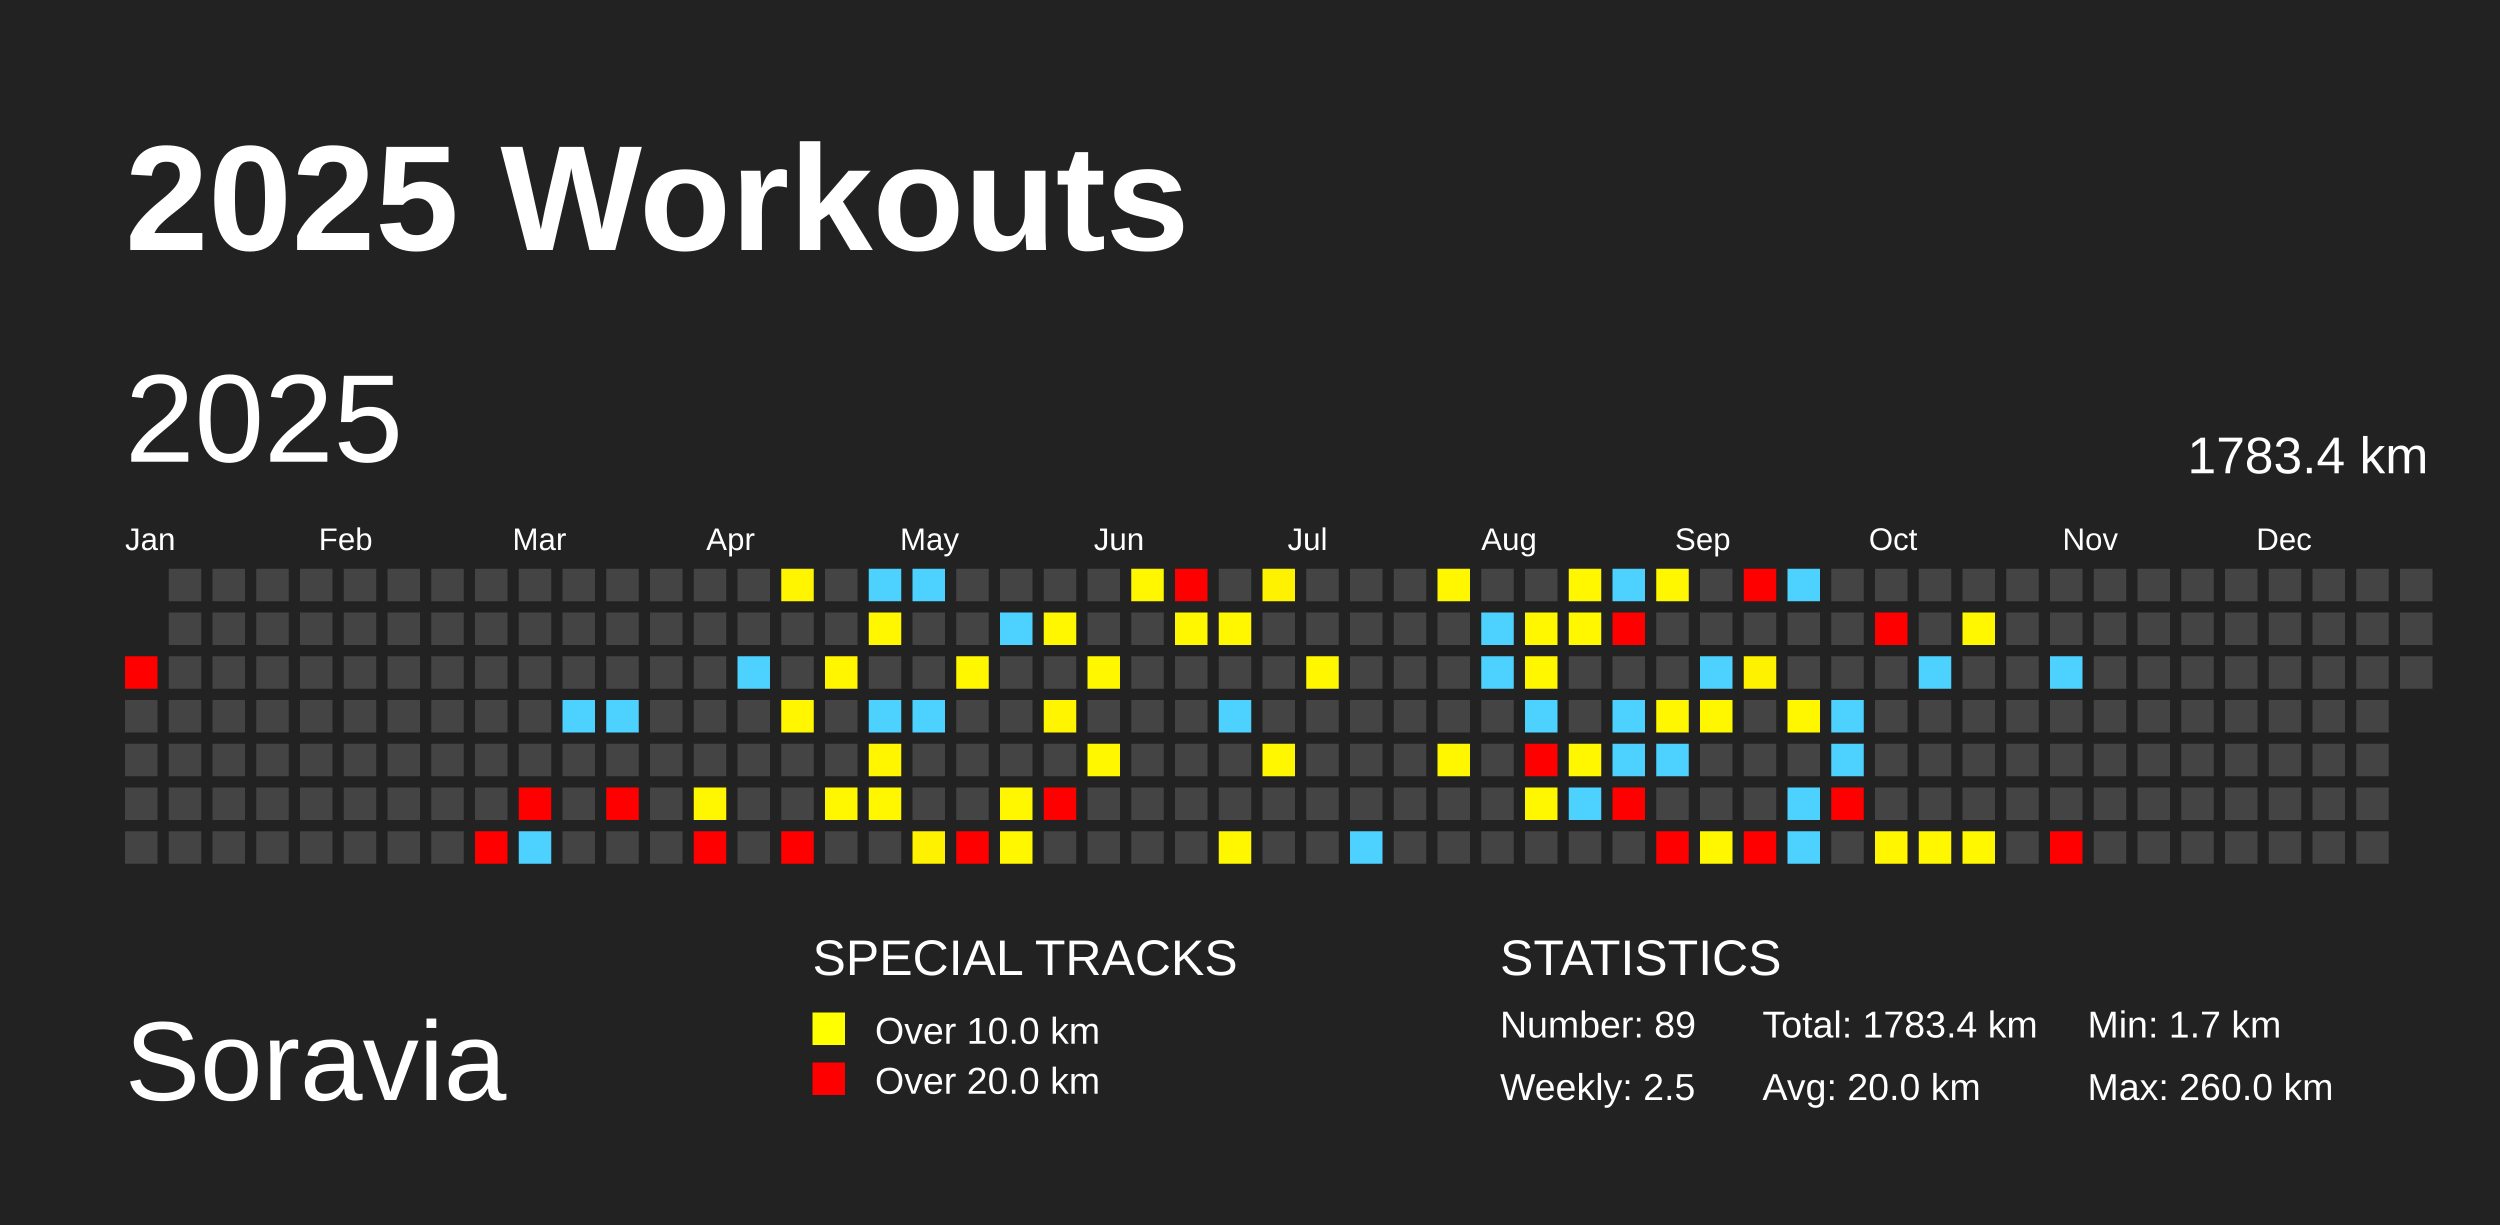
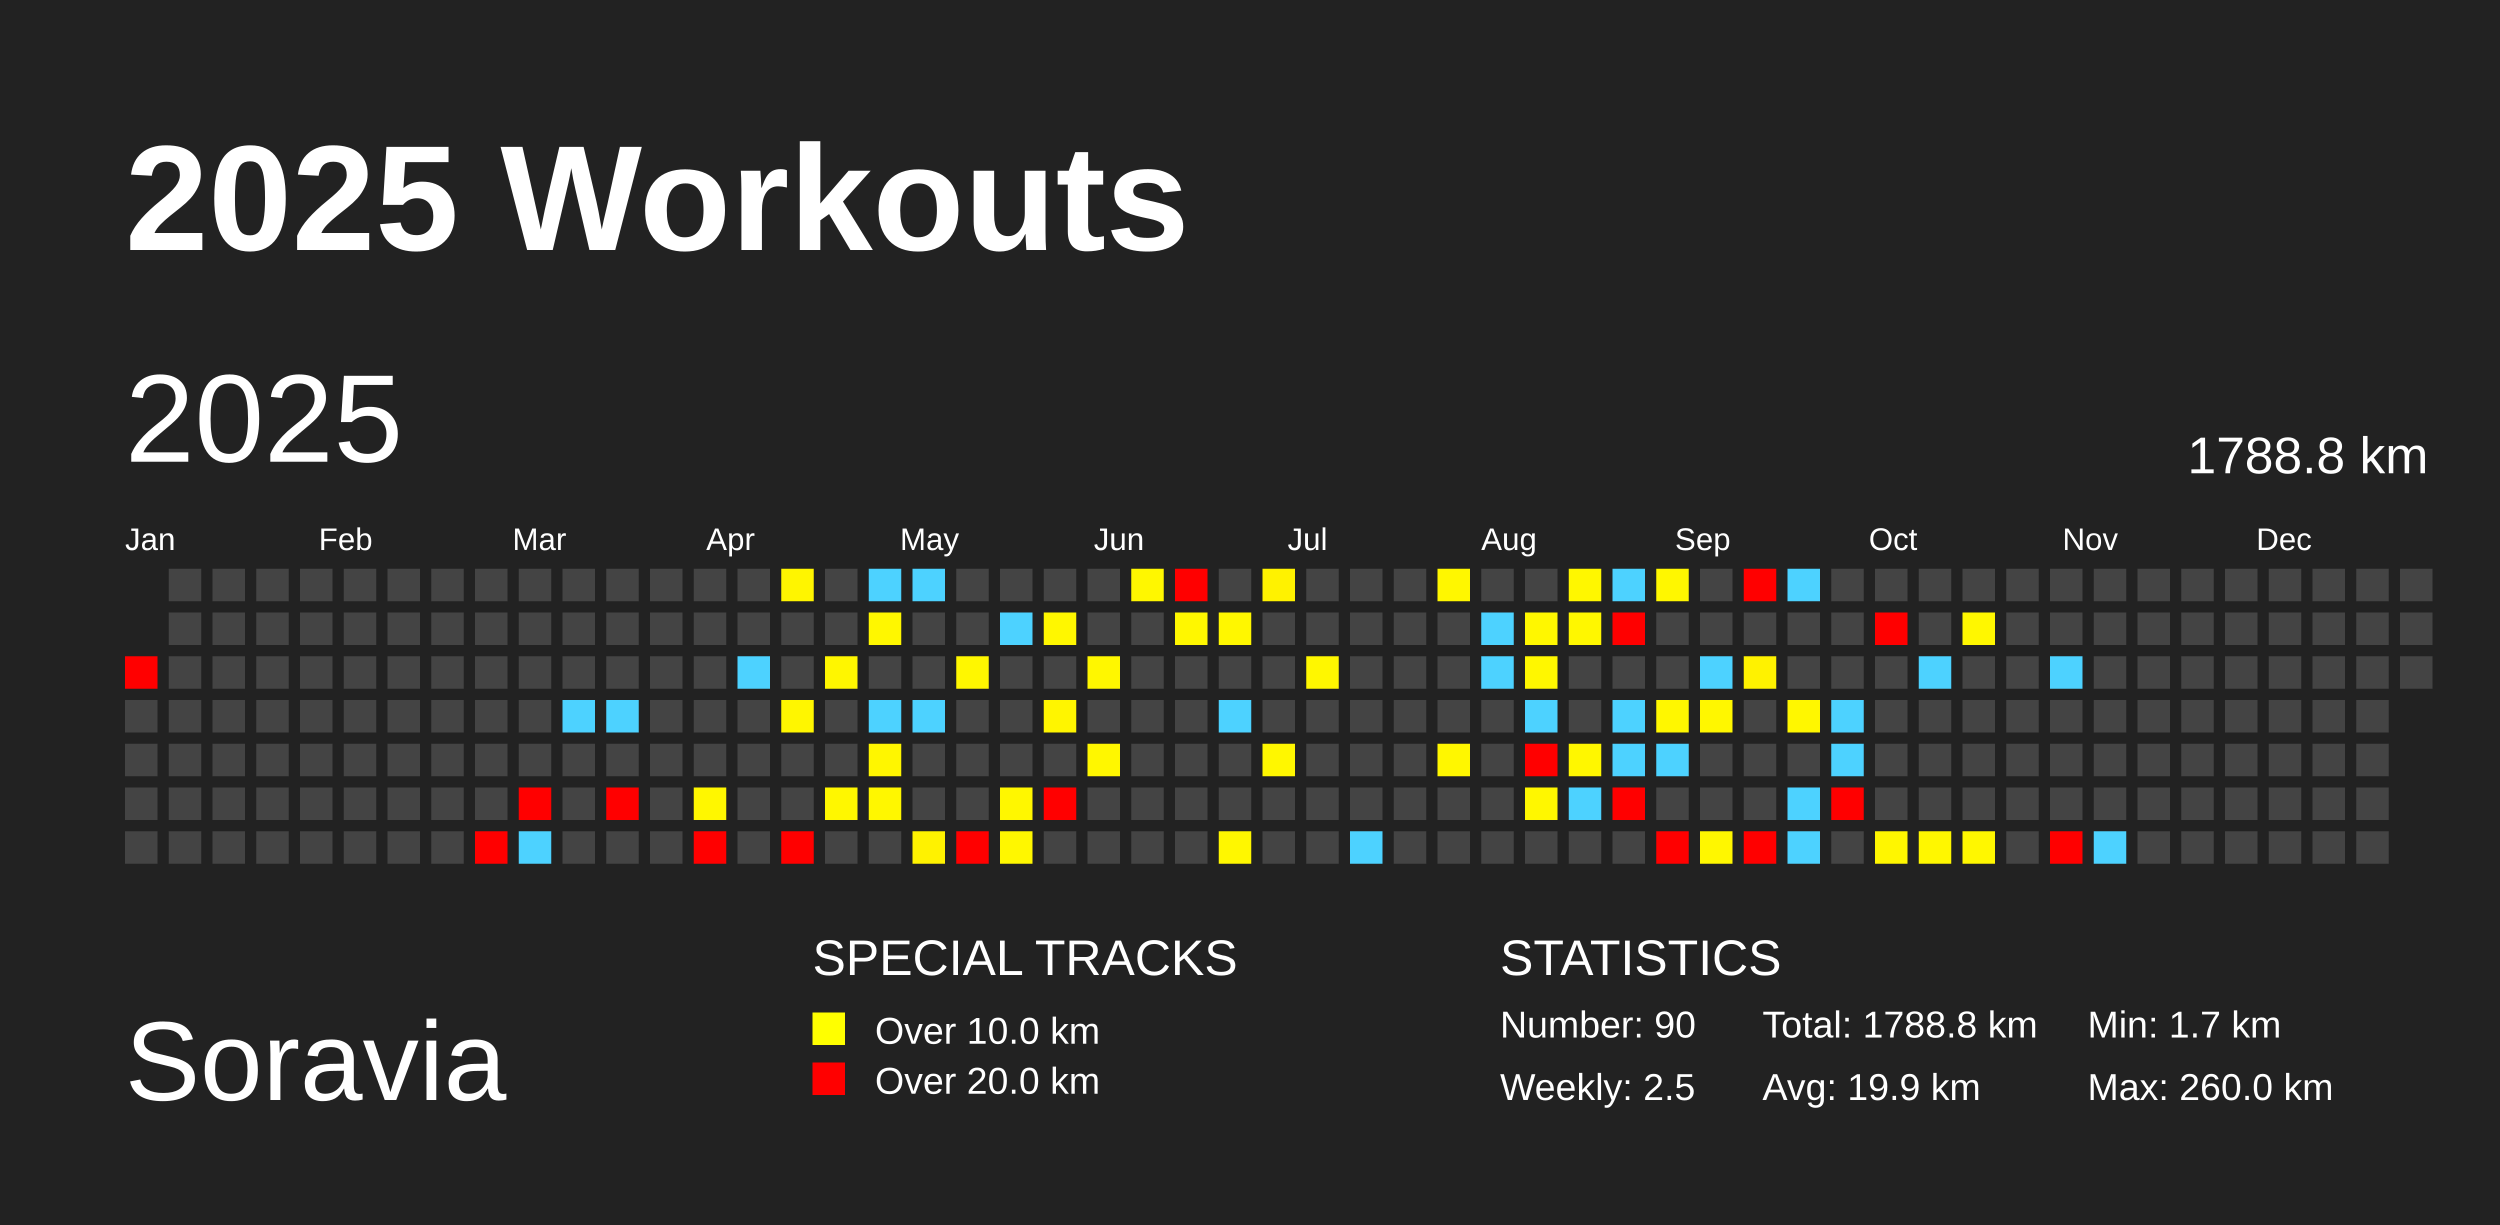
<svg xmlns="http://www.w3.org/2000/svg" baseProfile="full" height="98mm" version="1.1" viewBox="0,0,200,98" width="200mm">
  <defs />
  <rect fill="#222222" height="98" width="200" x="0" y="0" />
  <text fill="#FFFFFF" style="font-size:12px; font-family:Arial; font-weight:bold;" x="10" y="20">2025 Workouts</text>
  <text fill="#FFFFFF" style="font-size:9px; font-family:Arial" x="10" y="88">Soravia</text>
  <text fill="#FFFFFF" style="font-size:4px; font-family:Arial" x="65" y="78">SPECIAL TRACKS</text>
  <rect fill="yellow" height="2.6" width="2.6" x="65" y="81" />
  <text fill="#FFFFFF" style="font-size:3px; font-family:Arial" x="70" y="83.5">Over 10.0 km</text>
  <rect fill="red" height="2.6" width="2.6" x="65" y="85" />
  <text fill="#FFFFFF" style="font-size:3px; font-family:Arial" x="70" y="87.5">Over 20.0 km</text>
  <text fill="#FFFFFF" style="font-size:4px; font-family:Arial" x="120" y="78">STATISTICS</text>
-   <text fill="#FFFFFF" style="font-size:3px; font-family:Arial" x="120" y="83">Number: 89</text>
+   <text fill="#FFFFFF" style="font-size:3px; font-family:Arial" x="120" y="83">Number: 90</text>
  <text fill="#FFFFFF" style="font-size:3px; font-family:Arial" x="120" y="88">Weekly: 2.5</text>
-   <text fill="#FFFFFF" style="font-size:3px; font-family:Arial" x="141" y="83">Total: 1783.4 km</text>
-   <text fill="#FFFFFF" style="font-size:3px; font-family:Arial" x="141" y="88">Avg: 20.0 km</text>
+   <text fill="#FFFFFF" style="font-size:3px; font-family:Arial" x="141" y="83">Total: 1788.8 km</text>
+   <text fill="#FFFFFF" style="font-size:3px; font-family:Arial" x="141" y="88">Avg: 19.9 km</text>
  <text fill="#FFFFFF" style="font-size:3px; font-family:Arial" x="167" y="83">Min: 1.7 km</text>
  <text fill="#FFFFFF" style="font-size:3px; font-family:Arial" x="167" y="88">Max: 260.0 km</text>
  <text dominant-baseline="hanging" fill="#FFFFFF" style="font-size:10.0px; font-family:Arial;" x="10" y="30">2025</text>
-   <text dominant-baseline="hanging" fill="#FFFFFF" style="font-size:4.125px; font-family:Arial;" x="175" y="35">1783.4 km</text>
+   <text dominant-baseline="hanging" fill="#FFFFFF" style="font-size:4.125px; font-family:Arial;" x="175" y="35">1788.8 km</text>
  <text fill="#FFFFFF" style="font-size:2.5px; font-family:Arial" x="10.0" y="44">Jan</text>
  <text fill="#FFFFFF" style="font-size:2.5px; font-family:Arial" x="25.5" y="44">Feb</text>
  <text fill="#FFFFFF" style="font-size:2.5px; font-family:Arial" x="41.0" y="44">Mar</text>
  <text fill="#FFFFFF" style="font-size:2.5px; font-family:Arial" x="56.5" y="44">Apr</text>
  <text fill="#FFFFFF" style="font-size:2.5px; font-family:Arial" x="72.0" y="44">May</text>
  <text fill="#FFFFFF" style="font-size:2.5px; font-family:Arial" x="87.5" y="44">Jun</text>
  <text fill="#FFFFFF" style="font-size:2.5px; font-family:Arial" x="103.0" y="44">Jul</text>
  <text fill="#FFFFFF" style="font-size:2.5px; font-family:Arial" x="118.5" y="44">Aug</text>
  <text fill="#FFFFFF" style="font-size:2.5px; font-family:Arial" x="134.0" y="44">Sep</text>
  <text fill="#FFFFFF" style="font-size:2.5px; font-family:Arial" x="149.5" y="44">Oct</text>
  <text fill="#FFFFFF" style="font-size:2.5px; font-family:Arial" x="165.0" y="44">Nov</text>
  <text fill="#FFFFFF" style="font-size:2.5px; font-family:Arial" x="180.5" y="44">Dec</text>
  <rect fill="red" height="2.6" width="2.6" x="10.0" y="52.5" />
  <rect fill="#444444" height="2.6" width="2.6" x="10.0" y="56.0" />
  <rect fill="#444444" height="2.6" width="2.6" x="10.0" y="59.5" />
  <rect fill="#444444" height="2.6" width="2.6" x="10.0" y="63.0" />
  <rect fill="#444444" height="2.6" width="2.6" x="10.0" y="66.5" />
  <rect fill="#444444" height="2.6" width="2.6" x="13.5" y="45.5" />
  <rect fill="#444444" height="2.6" width="2.6" x="13.5" y="49.0" />
  <rect fill="#444444" height="2.6" width="2.6" x="13.5" y="52.5" />
  <rect fill="#444444" height="2.6" width="2.6" x="13.5" y="56.0" />
  <rect fill="#444444" height="2.6" width="2.6" x="13.5" y="59.5" />
  <rect fill="#444444" height="2.6" width="2.6" x="13.5" y="63.0" />
  <rect fill="#444444" height="2.6" width="2.6" x="13.5" y="66.5" />
  <rect fill="#444444" height="2.6" width="2.6" x="17.0" y="45.5" />
  <rect fill="#444444" height="2.6" width="2.6" x="17.0" y="49.0" />
  <rect fill="#444444" height="2.6" width="2.6" x="17.0" y="52.5" />
  <rect fill="#444444" height="2.6" width="2.6" x="17.0" y="56.0" />
  <rect fill="#444444" height="2.6" width="2.6" x="17.0" y="59.5" />
  <rect fill="#444444" height="2.6" width="2.6" x="17.0" y="63.0" />
  <rect fill="#444444" height="2.6" width="2.6" x="17.0" y="66.5" />
  <rect fill="#444444" height="2.6" width="2.6" x="20.5" y="45.5" />
  <rect fill="#444444" height="2.6" width="2.6" x="20.5" y="49.0" />
  <rect fill="#444444" height="2.6" width="2.6" x="20.5" y="52.5" />
  <rect fill="#444444" height="2.6" width="2.6" x="20.5" y="56.0" />
  <rect fill="#444444" height="2.6" width="2.6" x="20.5" y="59.5" />
  <rect fill="#444444" height="2.6" width="2.6" x="20.5" y="63.0" />
  <rect fill="#444444" height="2.6" width="2.6" x="20.5" y="66.5" />
  <rect fill="#444444" height="2.6" width="2.6" x="24.0" y="45.5" />
  <rect fill="#444444" height="2.6" width="2.6" x="24.0" y="49.0" />
  <rect fill="#444444" height="2.6" width="2.6" x="24.0" y="52.5" />
  <rect fill="#444444" height="2.6" width="2.6" x="24.0" y="56.0" />
  <rect fill="#444444" height="2.6" width="2.6" x="24.0" y="59.5" />
  <rect fill="#444444" height="2.6" width="2.6" x="24.0" y="63.0" />
  <rect fill="#444444" height="2.6" width="2.6" x="24.0" y="66.5" />
  <rect fill="#444444" height="2.6" width="2.6" x="27.5" y="45.5" />
  <rect fill="#444444" height="2.6" width="2.6" x="27.5" y="49.0" />
  <rect fill="#444444" height="2.6" width="2.6" x="27.5" y="52.5" />
  <rect fill="#444444" height="2.6" width="2.6" x="27.5" y="56.0" />
  <rect fill="#444444" height="2.6" width="2.6" x="27.5" y="59.5" />
  <rect fill="#444444" height="2.6" width="2.6" x="27.5" y="63.0" />
  <rect fill="#444444" height="2.6" width="2.6" x="27.5" y="66.5" />
  <rect fill="#444444" height="2.6" width="2.6" x="31.0" y="45.5" />
  <rect fill="#444444" height="2.6" width="2.6" x="31.0" y="49.0" />
  <rect fill="#444444" height="2.6" width="2.6" x="31.0" y="52.5" />
  <rect fill="#444444" height="2.6" width="2.6" x="31.0" y="56.0" />
  <rect fill="#444444" height="2.6" width="2.6" x="31.0" y="59.5" />
  <rect fill="#444444" height="2.6" width="2.6" x="31.0" y="63.0" />
  <rect fill="#444444" height="2.6" width="2.6" x="31.0" y="66.5" />
  <rect fill="#444444" height="2.6" width="2.6" x="34.5" y="45.5" />
  <rect fill="#444444" height="2.6" width="2.6" x="34.5" y="49.0" />
  <rect fill="#444444" height="2.6" width="2.6" x="34.5" y="52.5" />
  <rect fill="#444444" height="2.6" width="2.6" x="34.5" y="56.0" />
  <rect fill="#444444" height="2.6" width="2.6" x="34.5" y="59.5" />
  <rect fill="#444444" height="2.6" width="2.6" x="34.5" y="63.0" />
  <rect fill="#444444" height="2.6" width="2.6" x="34.5" y="66.5" />
  <rect fill="#444444" height="2.6" width="2.6" x="38.0" y="45.5" />
  <rect fill="#444444" height="2.6" width="2.6" x="38.0" y="49.0" />
  <rect fill="#444444" height="2.6" width="2.6" x="38.0" y="52.5" />
  <rect fill="#444444" height="2.6" width="2.6" x="38.0" y="56.0" />
  <rect fill="#444444" height="2.6" width="2.6" x="38.0" y="59.5" />
  <rect fill="#444444" height="2.6" width="2.6" x="38.0" y="63.0" />
  <rect fill="red" height="2.6" width="2.6" x="38.0" y="66.5" />
  <rect fill="#444444" height="2.6" width="2.6" x="41.5" y="45.5" />
  <rect fill="#444444" height="2.6" width="2.6" x="41.5" y="49.0" />
  <rect fill="#444444" height="2.6" width="2.6" x="41.5" y="52.5" />
  <rect fill="#444444" height="2.6" width="2.6" x="41.5" y="56.0" />
  <rect fill="#444444" height="2.6" width="2.6" x="41.5" y="59.5" />
  <rect fill="red" height="2.6" width="2.6" x="41.5" y="63.0" />
  <rect fill="#4dd2ff" height="2.6" width="2.6" x="41.5" y="66.5" />
  <rect fill="#444444" height="2.6" width="2.6" x="45.0" y="45.5" />
  <rect fill="#444444" height="2.6" width="2.6" x="45.0" y="49.0" />
  <rect fill="#444444" height="2.6" width="2.6" x="45.0" y="52.5" />
  <rect fill="#4dd2ff" height="2.6" width="2.6" x="45.0" y="56.0" />
  <rect fill="#444444" height="2.6" width="2.6" x="45.0" y="59.5" />
  <rect fill="#444444" height="2.6" width="2.6" x="45.0" y="63.0" />
  <rect fill="#444444" height="2.6" width="2.6" x="45.0" y="66.5" />
  <rect fill="#444444" height="2.6" width="2.6" x="48.5" y="45.5" />
  <rect fill="#444444" height="2.6" width="2.6" x="48.5" y="49.0" />
  <rect fill="#444444" height="2.6" width="2.6" x="48.5" y="52.5" />
  <rect fill="#4dd2ff" height="2.6" width="2.6" x="48.5" y="56.0" />
  <rect fill="#444444" height="2.6" width="2.6" x="48.5" y="59.5" />
  <rect fill="red" height="2.6" width="2.6" x="48.5" y="63.0" />
  <rect fill="#444444" height="2.6" width="2.6" x="48.5" y="66.5" />
  <rect fill="#444444" height="2.6" width="2.6" x="52.0" y="45.5" />
  <rect fill="#444444" height="2.6" width="2.6" x="52.0" y="49.0" />
  <rect fill="#444444" height="2.6" width="2.6" x="52.0" y="52.5" />
  <rect fill="#444444" height="2.6" width="2.6" x="52.0" y="56.0" />
  <rect fill="#444444" height="2.6" width="2.6" x="52.0" y="59.5" />
  <rect fill="#444444" height="2.6" width="2.6" x="52.0" y="63.0" />
  <rect fill="#444444" height="2.6" width="2.6" x="52.0" y="66.5" />
  <rect fill="#444444" height="2.6" width="2.6" x="55.5" y="45.5" />
  <rect fill="#444444" height="2.6" width="2.6" x="55.5" y="49.0" />
  <rect fill="#444444" height="2.6" width="2.6" x="55.5" y="52.5" />
  <rect fill="#444444" height="2.6" width="2.6" x="55.5" y="56.0" />
  <rect fill="#444444" height="2.6" width="2.6" x="55.5" y="59.5" />
  <rect fill="#fff700" height="2.6" width="2.6" x="55.5" y="63.0" />
  <rect fill="red" height="2.6" width="2.6" x="55.5" y="66.5" />
  <rect fill="#444444" height="2.6" width="2.6" x="59.0" y="45.5" />
  <rect fill="#444444" height="2.6" width="2.6" x="59.0" y="49.0" />
  <rect fill="#4dd2ff" height="2.6" width="2.6" x="59.0" y="52.5" />
  <rect fill="#444444" height="2.6" width="2.6" x="59.0" y="56.0" />
  <rect fill="#444444" height="2.6" width="2.6" x="59.0" y="59.5" />
  <rect fill="#444444" height="2.6" width="2.6" x="59.0" y="63.0" />
  <rect fill="#444444" height="2.6" width="2.6" x="59.0" y="66.5" />
  <rect fill="#fff500" height="2.6" width="2.6" x="62.5" y="45.5" />
  <rect fill="#444444" height="2.6" width="2.6" x="62.5" y="49.0" />
  <rect fill="#444444" height="2.6" width="2.6" x="62.5" y="52.5" />
  <rect fill="#fff600" height="2.6" width="2.6" x="62.5" y="56.0" />
  <rect fill="#444444" height="2.6" width="2.6" x="62.5" y="59.5" />
  <rect fill="#444444" height="2.6" width="2.6" x="62.5" y="63.0" />
  <rect fill="red" height="2.6" width="2.6" x="62.5" y="66.5" />
  <rect fill="#444444" height="2.6" width="2.6" x="66.0" y="45.5" />
  <rect fill="#444444" height="2.6" width="2.6" x="66.0" y="49.0" />
  <rect fill="#fff600" height="2.6" width="2.6" x="66.0" y="52.5" />
  <rect fill="#444444" height="2.6" width="2.6" x="66.0" y="56.0" />
  <rect fill="#444444" height="2.6" width="2.6" x="66.0" y="59.5" />
  <rect fill="#fff700" height="2.6" width="2.6" x="66.0" y="63.0" />
  <rect fill="#444444" height="2.6" width="2.6" x="66.0" y="66.5" />
  <rect fill="#4dd2ff" height="2.6" width="2.6" x="69.5" y="45.5" />
  <rect fill="#fff700" height="2.6" width="2.6" x="69.5" y="49.0" />
  <rect fill="#444444" height="2.6" width="2.6" x="69.5" y="52.5" />
  <rect fill="#4dd2ff" height="2.6" width="2.6" x="69.5" y="56.0" />
  <rect fill="#fff600" height="2.6" width="2.6" x="69.5" y="59.5" />
  <rect fill="#fff700" height="2.6" width="2.6" x="69.5" y="63.0" />
  <rect fill="#444444" height="2.6" width="2.6" x="69.5" y="66.5" />
  <rect fill="#4dd2ff" height="2.6" width="2.6" x="73.0" y="45.5" />
  <rect fill="#444444" height="2.6" width="2.6" x="73.0" y="49.0" />
  <rect fill="#444444" height="2.6" width="2.6" x="73.0" y="52.5" />
  <rect fill="#4dd2ff" height="2.6" width="2.6" x="73.0" y="56.0" />
  <rect fill="#444444" height="2.6" width="2.6" x="73.0" y="59.5" />
  <rect fill="#444444" height="2.6" width="2.6" x="73.0" y="63.0" />
  <rect fill="#fff200" height="2.6" width="2.6" x="73.0" y="66.5" />
  <rect fill="#444444" height="2.6" width="2.6" x="76.5" y="45.5" />
  <rect fill="#444444" height="2.6" width="2.6" x="76.5" y="49.0" />
  <rect fill="#fff700" height="2.6" width="2.6" x="76.5" y="52.5" />
  <rect fill="#444444" height="2.6" width="2.6" x="76.5" y="56.0" />
  <rect fill="#444444" height="2.6" width="2.6" x="76.5" y="59.5" />
  <rect fill="#444444" height="2.6" width="2.6" x="76.5" y="63.0" />
  <rect fill="red" height="2.6" width="2.6" x="76.5" y="66.5" />
  <rect fill="#444444" height="2.6" width="2.6" x="80.0" y="45.5" />
  <rect fill="#4dd2ff" height="2.6" width="2.6" x="80.0" y="49.0" />
  <rect fill="#444444" height="2.6" width="2.6" x="80.0" y="52.5" />
  <rect fill="#444444" height="2.6" width="2.6" x="80.0" y="56.0" />
  <rect fill="#444444" height="2.6" width="2.6" x="80.0" y="59.5" />
  <rect fill="#fff700" height="2.6" width="2.6" x="80.0" y="63.0" />
  <rect fill="#fff700" height="2.6" width="2.6" x="80.0" y="66.5" />
  <rect fill="#444444" height="2.6" width="2.6" x="83.5" y="45.5" />
  <rect fill="#fff700" height="2.6" width="2.6" x="83.5" y="49.0" />
  <rect fill="#444444" height="2.6" width="2.6" x="83.5" y="52.5" />
  <rect fill="#fff500" height="2.6" width="2.6" x="83.5" y="56.0" />
  <rect fill="#444444" height="2.6" width="2.6" x="83.5" y="59.5" />
  <rect fill="red" height="2.6" width="2.6" x="83.5" y="63.0" />
  <rect fill="#444444" height="2.6" width="2.6" x="83.5" y="66.5" />
  <rect fill="#444444" height="2.6" width="2.6" x="87.0" y="45.5" />
  <rect fill="#444444" height="2.6" width="2.6" x="87.0" y="49.0" />
  <rect fill="#fff700" height="2.6" width="2.6" x="87.0" y="52.5" />
  <rect fill="#444444" height="2.6" width="2.6" x="87.0" y="56.0" />
  <rect fill="#fff700" height="2.6" width="2.6" x="87.0" y="59.5" />
  <rect fill="#444444" height="2.6" width="2.6" x="87.0" y="63.0" />
  <rect fill="#444444" height="2.6" width="2.6" x="87.0" y="66.5" />
  <rect fill="#fff700" height="2.6" width="2.6" x="90.5" y="45.5" />
  <rect fill="#444444" height="2.6" width="2.6" x="90.5" y="49.0" />
  <rect fill="#444444" height="2.6" width="2.6" x="90.5" y="52.5" />
  <rect fill="#444444" height="2.6" width="2.6" x="90.5" y="56.0" />
  <rect fill="#444444" height="2.6" width="2.6" x="90.5" y="59.5" />
  <rect fill="#444444" height="2.6" width="2.6" x="90.5" y="63.0" />
  <rect fill="#444444" height="2.6" width="2.6" x="90.5" y="66.5" />
  <rect fill="red" height="2.6" width="2.6" x="94.0" y="45.5" />
  <rect fill="#fff700" height="2.6" width="2.6" x="94.0" y="49.0" />
  <rect fill="#444444" height="2.6" width="2.6" x="94.0" y="52.5" />
  <rect fill="#444444" height="2.6" width="2.6" x="94.0" y="56.0" />
  <rect fill="#444444" height="2.6" width="2.6" x="94.0" y="59.5" />
  <rect fill="#444444" height="2.6" width="2.6" x="94.0" y="63.0" />
  <rect fill="#444444" height="2.6" width="2.6" x="94.0" y="66.5" />
  <rect fill="#444444" height="2.6" width="2.6" x="97.5" y="45.5" />
  <rect fill="#fff700" height="2.6" width="2.6" x="97.5" y="49.0" />
  <rect fill="#444444" height="2.6" width="2.6" x="97.5" y="52.5" />
  <rect fill="#4dd2ff" height="2.6" width="2.6" x="97.5" y="56.0" />
  <rect fill="#444444" height="2.6" width="2.6" x="97.5" y="59.5" />
  <rect fill="#444444" height="2.6" width="2.6" x="97.5" y="63.0" />
  <rect fill="#fff700" height="2.6" width="2.6" x="97.5" y="66.5" />
  <rect fill="#fff200" height="2.6" width="2.6" x="101.0" y="45.5" />
  <rect fill="#444444" height="2.6" width="2.6" x="101.0" y="49.0" />
  <rect fill="#444444" height="2.6" width="2.6" x="101.0" y="52.5" />
  <rect fill="#444444" height="2.6" width="2.6" x="101.0" y="56.0" />
  <rect fill="#fff700" height="2.6" width="2.6" x="101.0" y="59.5" />
  <rect fill="#444444" height="2.6" width="2.6" x="101.0" y="63.0" />
  <rect fill="#444444" height="2.6" width="2.6" x="101.0" y="66.5" />
  <rect fill="#444444" height="2.6" width="2.6" x="104.5" y="45.5" />
  <rect fill="#444444" height="2.6" width="2.6" x="104.5" y="49.0" />
  <rect fill="#fff700" height="2.6" width="2.6" x="104.5" y="52.5" />
  <rect fill="#444444" height="2.6" width="2.6" x="104.5" y="56.0" />
  <rect fill="#444444" height="2.6" width="2.6" x="104.5" y="59.5" />
  <rect fill="#444444" height="2.6" width="2.6" x="104.5" y="63.0" />
  <rect fill="#444444" height="2.6" width="2.6" x="104.5" y="66.5" />
  <rect fill="#444444" height="2.6" width="2.6" x="108.0" y="45.5" />
  <rect fill="#444444" height="2.6" width="2.6" x="108.0" y="49.0" />
  <rect fill="#444444" height="2.6" width="2.6" x="108.0" y="52.5" />
  <rect fill="#444444" height="2.6" width="2.6" x="108.0" y="56.0" />
  <rect fill="#444444" height="2.6" width="2.6" x="108.0" y="59.5" />
  <rect fill="#444444" height="2.6" width="2.6" x="108.0" y="63.0" />
  <rect fill="#4dd2ff" height="2.6" width="2.6" x="108.0" y="66.5" />
  <rect fill="#444444" height="2.6" width="2.6" x="111.5" y="45.5" />
  <rect fill="#444444" height="2.6" width="2.6" x="111.5" y="49.0" />
  <rect fill="#444444" height="2.6" width="2.6" x="111.5" y="52.5" />
  <rect fill="#444444" height="2.6" width="2.6" x="111.5" y="56.0" />
  <rect fill="#444444" height="2.6" width="2.6" x="111.5" y="59.5" />
  <rect fill="#444444" height="2.6" width="2.6" x="111.5" y="63.0" />
  <rect fill="#444444" height="2.6" width="2.6" x="111.5" y="66.5" />
  <rect fill="#fff700" height="2.6" width="2.6" x="115.0" y="45.5" />
  <rect fill="#444444" height="2.6" width="2.6" x="115.0" y="49.0" />
  <rect fill="#444444" height="2.6" width="2.6" x="115.0" y="52.5" />
  <rect fill="#444444" height="2.6" width="2.6" x="115.0" y="56.0" />
  <rect fill="#fff700" height="2.6" width="2.6" x="115.0" y="59.5" />
  <rect fill="#444444" height="2.6" width="2.6" x="115.0" y="63.0" />
  <rect fill="#444444" height="2.6" width="2.6" x="115.0" y="66.5" />
  <rect fill="#444444" height="2.6" width="2.6" x="118.5" y="45.5" />
  <rect fill="#4dd2ff" height="2.6" width="2.6" x="118.5" y="49.0" />
  <rect fill="#4dd2ff" height="2.6" width="2.6" x="118.5" y="52.5" />
  <rect fill="#444444" height="2.6" width="2.6" x="118.5" y="56.0" />
  <rect fill="#444444" height="2.6" width="2.6" x="118.5" y="59.5" />
  <rect fill="#444444" height="2.6" width="2.6" x="118.5" y="63.0" />
  <rect fill="#444444" height="2.6" width="2.6" x="118.5" y="66.5" />
  <rect fill="#444444" height="2.6" width="2.6" x="122.0" y="45.5" />
  <rect fill="#fff700" height="2.6" width="2.6" x="122.0" y="49.0" />
  <rect fill="#fff700" height="2.6" width="2.6" x="122.0" y="52.5" />
  <rect fill="#4dd2ff" height="2.6" width="2.6" x="122.0" y="56.0" />
  <rect fill="red" height="2.6" width="2.6" x="122.0" y="59.5" />
  <rect fill="#fff700" height="2.6" width="2.6" x="122.0" y="63.0" />
  <rect fill="#444444" height="2.6" width="2.6" x="122.0" y="66.5" />
  <rect fill="#fff700" height="2.6" width="2.6" x="125.5" y="45.5" />
  <rect fill="#fff700" height="2.6" width="2.6" x="125.5" y="49.0" />
  <rect fill="#444444" height="2.6" width="2.6" x="125.5" y="52.5" />
  <rect fill="#444444" height="2.6" width="2.6" x="125.5" y="56.0" />
  <rect fill="#fff700" height="2.6" width="2.6" x="125.5" y="59.5" />
  <rect fill="#4dd2ff" height="2.6" width="2.6" x="125.5" y="63.0" />
  <rect fill="#444444" height="2.6" width="2.6" x="125.5" y="66.5" />
  <rect fill="#4dd2ff" height="2.6" width="2.6" x="129.0" y="45.5" />
  <rect fill="red" height="2.6" width="2.6" x="129.0" y="49.0" />
  <rect fill="#444444" height="2.6" width="2.6" x="129.0" y="52.5" />
  <rect fill="#4dd2ff" height="2.6" width="2.6" x="129.0" y="56.0" />
  <rect fill="#4dd2ff" height="2.6" width="2.6" x="129.0" y="59.5" />
  <rect fill="red" height="2.6" width="2.6" x="129.0" y="63.0" />
  <rect fill="#444444" height="2.6" width="2.6" x="129.0" y="66.5" />
  <rect fill="#fff700" height="2.6" width="2.6" x="132.5" y="45.5" />
  <rect fill="#444444" height="2.6" width="2.6" x="132.5" y="49.0" />
  <rect fill="#444444" height="2.6" width="2.6" x="132.5" y="52.5" />
  <rect fill="#fff700" height="2.6" width="2.6" x="132.5" y="56.0" />
  <rect fill="#4dd2ff" height="2.6" width="2.6" x="132.5" y="59.5" />
  <rect fill="#444444" height="2.6" width="2.6" x="132.5" y="63.0" />
  <rect fill="red" height="2.6" width="2.6" x="132.5" y="66.5" />
  <rect fill="#444444" height="2.6" width="2.6" x="136.0" y="45.5" />
  <rect fill="#444444" height="2.6" width="2.6" x="136.0" y="49.0" />
  <rect fill="#4dd2ff" height="2.6" width="2.6" x="136.0" y="52.5" />
  <rect fill="#fff700" height="2.6" width="2.6" x="136.0" y="56.0" />
  <rect fill="#444444" height="2.6" width="2.6" x="136.0" y="59.5" />
  <rect fill="#444444" height="2.6" width="2.6" x="136.0" y="63.0" />
  <rect fill="#fff700" height="2.6" width="2.6" x="136.0" y="66.5" />
  <rect fill="red" height="2.6" width="2.6" x="139.5" y="45.5" />
  <rect fill="#444444" height="2.6" width="2.6" x="139.5" y="49.0" />
  <rect fill="#fff200" height="2.6" width="2.6" x="139.5" y="52.5" />
  <rect fill="#444444" height="2.6" width="2.6" x="139.5" y="56.0" />
  <rect fill="#444444" height="2.6" width="2.6" x="139.5" y="59.5" />
  <rect fill="#444444" height="2.6" width="2.6" x="139.5" y="63.0" />
  <rect fill="red" height="2.6" width="2.6" x="139.5" y="66.5" />
  <rect fill="#4dd2ff" height="2.6" width="2.6" x="143.0" y="45.5" />
  <rect fill="#444444" height="2.6" width="2.6" x="143.0" y="49.0" />
  <rect fill="#444444" height="2.6" width="2.6" x="143.0" y="52.5" />
  <rect fill="#fff700" height="2.6" width="2.6" x="143.0" y="56.0" />
  <rect fill="#444444" height="2.6" width="2.6" x="143.0" y="59.5" />
  <rect fill="#4dd2ff" height="2.6" width="2.6" x="143.0" y="63.0" />
  <rect fill="#4dd2ff" height="2.6" width="2.6" x="143.0" y="66.5" />
  <rect fill="#444444" height="2.6" width="2.6" x="146.5" y="45.5" />
  <rect fill="#444444" height="2.6" width="2.6" x="146.5" y="49.0" />
  <rect fill="#444444" height="2.6" width="2.6" x="146.5" y="52.5" />
  <rect fill="#4dd2ff" height="2.6" width="2.6" x="146.5" y="56.0" />
  <rect fill="#4dd2ff" height="2.6" width="2.6" x="146.5" y="59.5" />
  <rect fill="red" height="2.6" width="2.6" x="146.5" y="63.0" />
  <rect fill="#444444" height="2.6" width="2.6" x="146.5" y="66.5" />
  <rect fill="#444444" height="2.6" width="2.6" x="150.0" y="45.5" />
  <rect fill="red" height="2.6" width="2.6" x="150.0" y="49.0" />
  <rect fill="#444444" height="2.6" width="2.6" x="150.0" y="52.5" />
  <rect fill="#444444" height="2.6" width="2.6" x="150.0" y="56.0" />
  <rect fill="#444444" height="2.6" width="2.6" x="150.0" y="59.5" />
  <rect fill="#444444" height="2.6" width="2.6" x="150.0" y="63.0" />
  <rect fill="#fff600" height="2.6" width="2.6" x="150.0" y="66.5" />
  <rect fill="#444444" height="2.6" width="2.6" x="153.5" y="45.5" />
  <rect fill="#444444" height="2.6" width="2.6" x="153.5" y="49.0" />
  <rect fill="#4dd2ff" height="2.6" width="2.6" x="153.5" y="52.5" />
  <rect fill="#444444" height="2.6" width="2.6" x="153.5" y="56.0" />
  <rect fill="#444444" height="2.6" width="2.6" x="153.5" y="59.5" />
  <rect fill="#444444" height="2.6" width="2.6" x="153.5" y="63.0" />
  <rect fill="#fff700" height="2.6" width="2.6" x="153.5" y="66.5" />
  <rect fill="#444444" height="2.6" width="2.6" x="157.0" y="45.5" />
  <rect fill="#fff700" height="2.6" width="2.6" x="157.0" y="49.0" />
  <rect fill="#444444" height="2.6" width="2.6" x="157.0" y="52.5" />
  <rect fill="#444444" height="2.6" width="2.6" x="157.0" y="56.0" />
  <rect fill="#444444" height="2.6" width="2.6" x="157.0" y="59.5" />
  <rect fill="#444444" height="2.6" width="2.6" x="157.0" y="63.0" />
  <rect fill="#fff700" height="2.6" width="2.6" x="157.0" y="66.5" />
  <rect fill="#444444" height="2.6" width="2.6" x="160.5" y="45.5" />
  <rect fill="#444444" height="2.6" width="2.6" x="160.5" y="49.0" />
  <rect fill="#444444" height="2.6" width="2.6" x="160.5" y="52.5" />
  <rect fill="#444444" height="2.6" width="2.6" x="160.5" y="56.0" />
  <rect fill="#444444" height="2.6" width="2.6" x="160.5" y="59.5" />
  <rect fill="#444444" height="2.6" width="2.6" x="160.5" y="63.0" />
  <rect fill="#444444" height="2.6" width="2.6" x="160.5" y="66.5" />
  <rect fill="#444444" height="2.6" width="2.6" x="164.0" y="45.5" />
  <rect fill="#444444" height="2.6" width="2.6" x="164.0" y="49.0" />
  <rect fill="#4dd2ff" height="2.6" width="2.6" x="164.0" y="52.5" />
  <rect fill="#444444" height="2.6" width="2.6" x="164.0" y="56.0" />
  <rect fill="#444444" height="2.6" width="2.6" x="164.0" y="59.5" />
  <rect fill="#444444" height="2.6" width="2.6" x="164.0" y="63.0" />
  <rect fill="red" height="2.6" width="2.6" x="164.0" y="66.5" />
  <rect fill="#444444" height="2.6" width="2.6" x="167.5" y="45.5" />
  <rect fill="#444444" height="2.6" width="2.6" x="167.5" y="49.0" />
  <rect fill="#444444" height="2.6" width="2.6" x="167.5" y="52.5" />
  <rect fill="#444444" height="2.6" width="2.6" x="167.5" y="56.0" />
  <rect fill="#444444" height="2.6" width="2.6" x="167.5" y="59.5" />
  <rect fill="#444444" height="2.6" width="2.6" x="167.5" y="63.0" />
-   <rect fill="#444444" height="2.6" width="2.6" x="167.5" y="66.5" />
+   <rect fill="#4dd2ff" height="2.6" width="2.6" x="167.5" y="66.5" />
  <rect fill="#444444" height="2.6" width="2.6" x="171.0" y="45.5" />
  <rect fill="#444444" height="2.6" width="2.6" x="171.0" y="49.0" />
  <rect fill="#444444" height="2.6" width="2.6" x="171.0" y="52.5" />
  <rect fill="#444444" height="2.6" width="2.6" x="171.0" y="56.0" />
  <rect fill="#444444" height="2.6" width="2.6" x="171.0" y="59.5" />
  <rect fill="#444444" height="2.6" width="2.6" x="171.0" y="63.0" />
  <rect fill="#444444" height="2.6" width="2.6" x="171.0" y="66.5" />
  <rect fill="#444444" height="2.6" width="2.6" x="174.5" y="45.5" />
  <rect fill="#444444" height="2.6" width="2.6" x="174.5" y="49.0" />
  <rect fill="#444444" height="2.6" width="2.6" x="174.5" y="52.5" />
  <rect fill="#444444" height="2.6" width="2.6" x="174.5" y="56.0" />
  <rect fill="#444444" height="2.6" width="2.6" x="174.5" y="59.5" />
  <rect fill="#444444" height="2.6" width="2.6" x="174.5" y="63.0" />
  <rect fill="#444444" height="2.6" width="2.6" x="174.5" y="66.5" />
  <rect fill="#444444" height="2.6" width="2.6" x="178.0" y="45.5" />
  <rect fill="#444444" height="2.6" width="2.6" x="178.0" y="49.0" />
  <rect fill="#444444" height="2.6" width="2.6" x="178.0" y="52.5" />
  <rect fill="#444444" height="2.6" width="2.6" x="178.0" y="56.0" />
  <rect fill="#444444" height="2.6" width="2.6" x="178.0" y="59.5" />
  <rect fill="#444444" height="2.6" width="2.6" x="178.0" y="63.0" />
  <rect fill="#444444" height="2.6" width="2.6" x="178.0" y="66.5" />
  <rect fill="#444444" height="2.6" width="2.6" x="181.5" y="45.5" />
  <rect fill="#444444" height="2.6" width="2.6" x="181.5" y="49.0" />
  <rect fill="#444444" height="2.6" width="2.6" x="181.5" y="52.5" />
  <rect fill="#444444" height="2.6" width="2.6" x="181.5" y="56.0" />
  <rect fill="#444444" height="2.6" width="2.6" x="181.5" y="59.5" />
  <rect fill="#444444" height="2.6" width="2.6" x="181.5" y="63.0" />
  <rect fill="#444444" height="2.6" width="2.6" x="181.5" y="66.5" />
  <rect fill="#444444" height="2.6" width="2.6" x="185.0" y="45.5" />
  <rect fill="#444444" height="2.6" width="2.6" x="185.0" y="49.0" />
  <rect fill="#444444" height="2.6" width="2.6" x="185.0" y="52.5" />
  <rect fill="#444444" height="2.6" width="2.6" x="185.0" y="56.0" />
  <rect fill="#444444" height="2.6" width="2.6" x="185.0" y="59.5" />
  <rect fill="#444444" height="2.6" width="2.6" x="185.0" y="63.0" />
  <rect fill="#444444" height="2.6" width="2.6" x="185.0" y="66.5" />
  <rect fill="#444444" height="2.6" width="2.6" x="188.5" y="45.5" />
  <rect fill="#444444" height="2.6" width="2.6" x="188.5" y="49.0" />
  <rect fill="#444444" height="2.6" width="2.6" x="188.5" y="52.5" />
  <rect fill="#444444" height="2.6" width="2.6" x="188.5" y="56.0" />
  <rect fill="#444444" height="2.6" width="2.6" x="188.5" y="59.5" />
  <rect fill="#444444" height="2.6" width="2.6" x="188.5" y="63.0" />
  <rect fill="#444444" height="2.6" width="2.6" x="188.5" y="66.5" />
  <rect fill="#444444" height="2.6" width="2.6" x="192.0" y="45.5" />
  <rect fill="#444444" height="2.6" width="2.6" x="192.0" y="49.0" />
  <rect fill="#444444" height="2.6" width="2.6" x="192.0" y="52.5" />
</svg>
